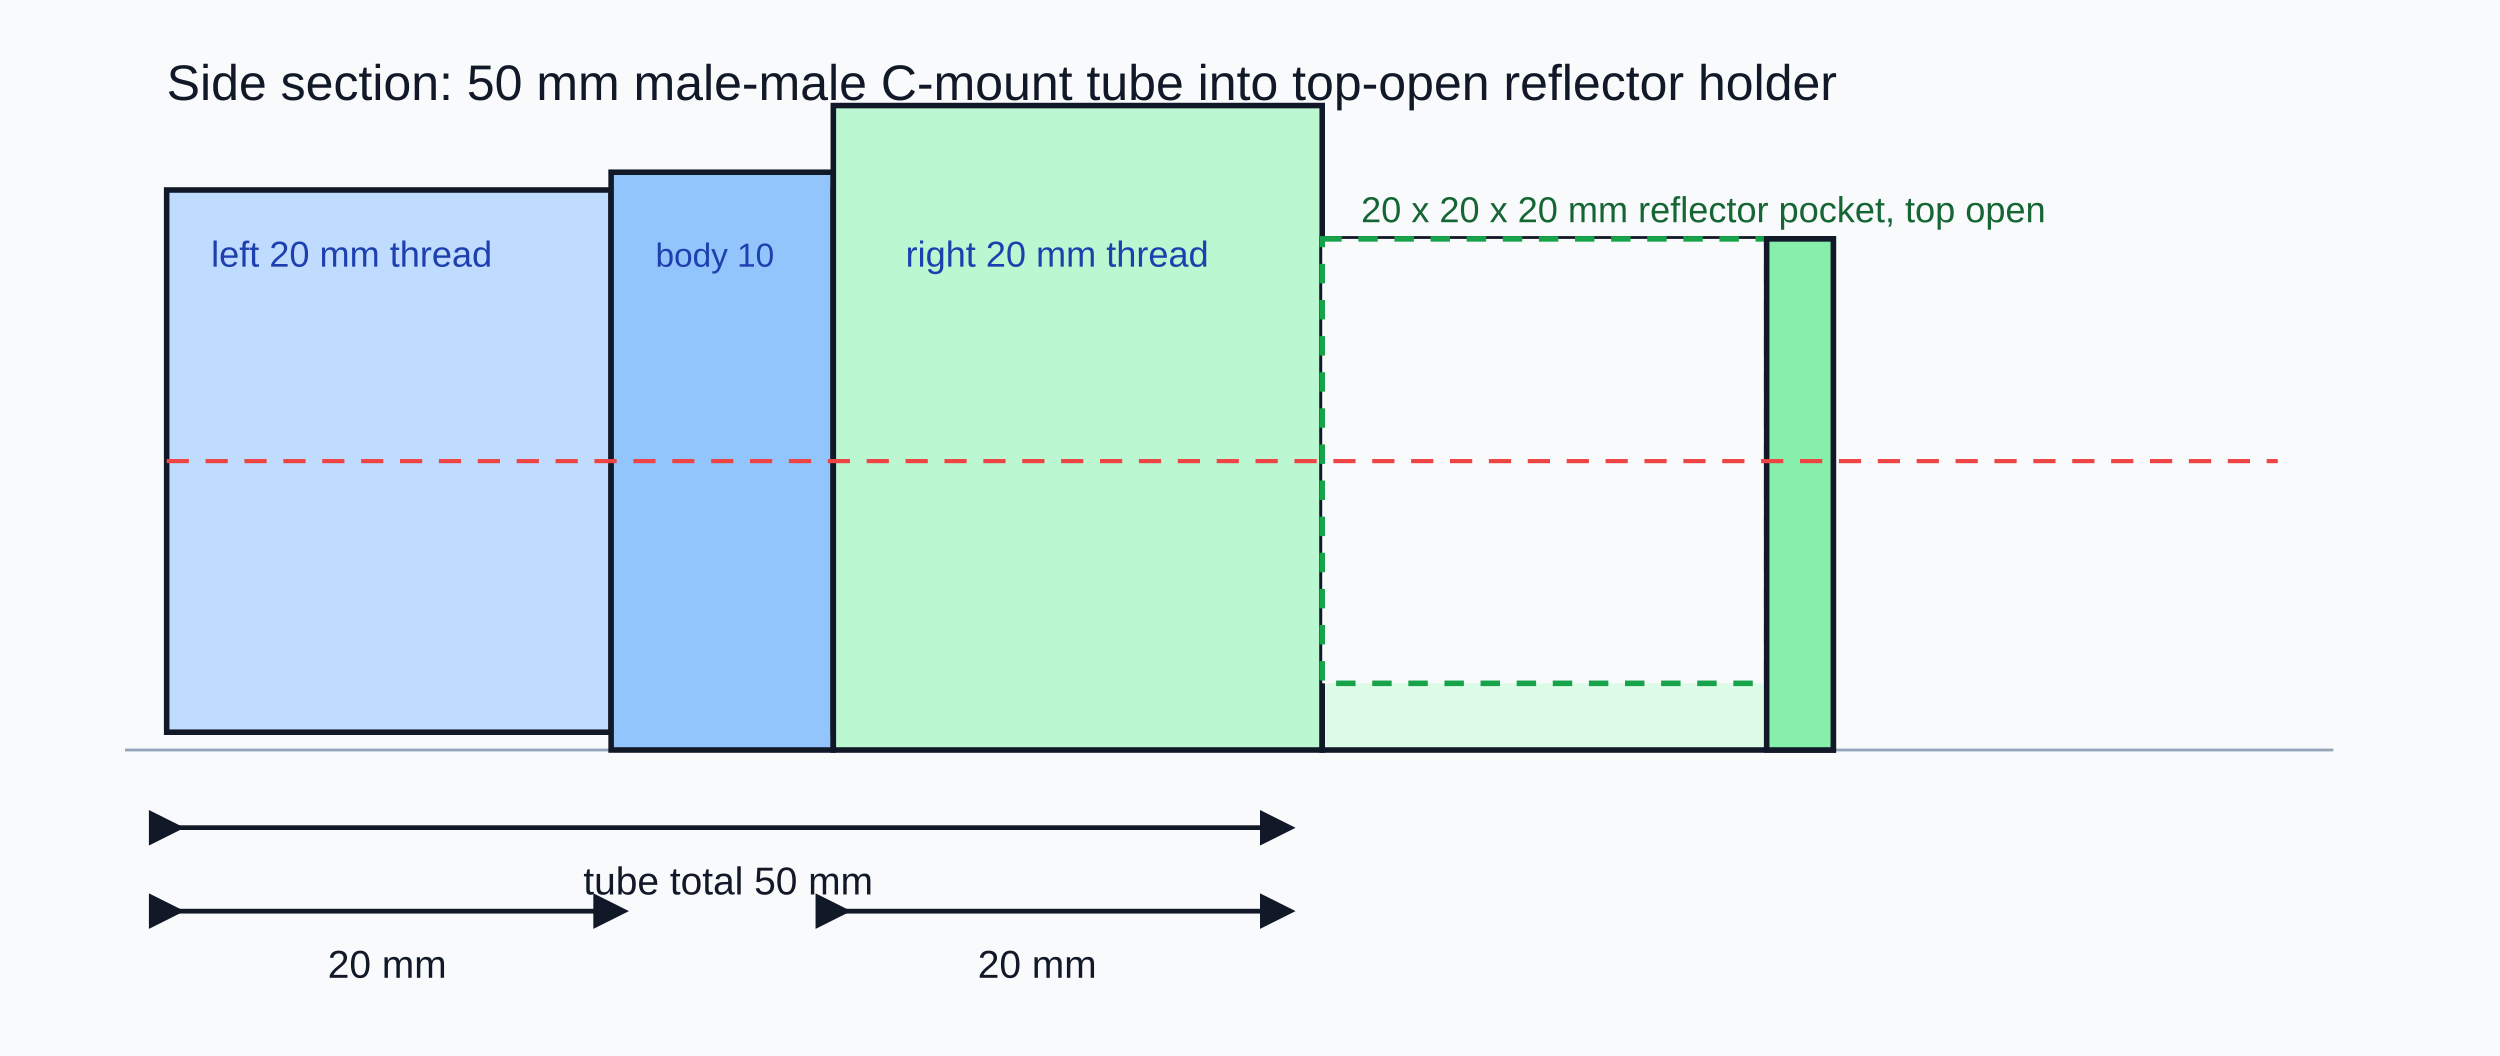
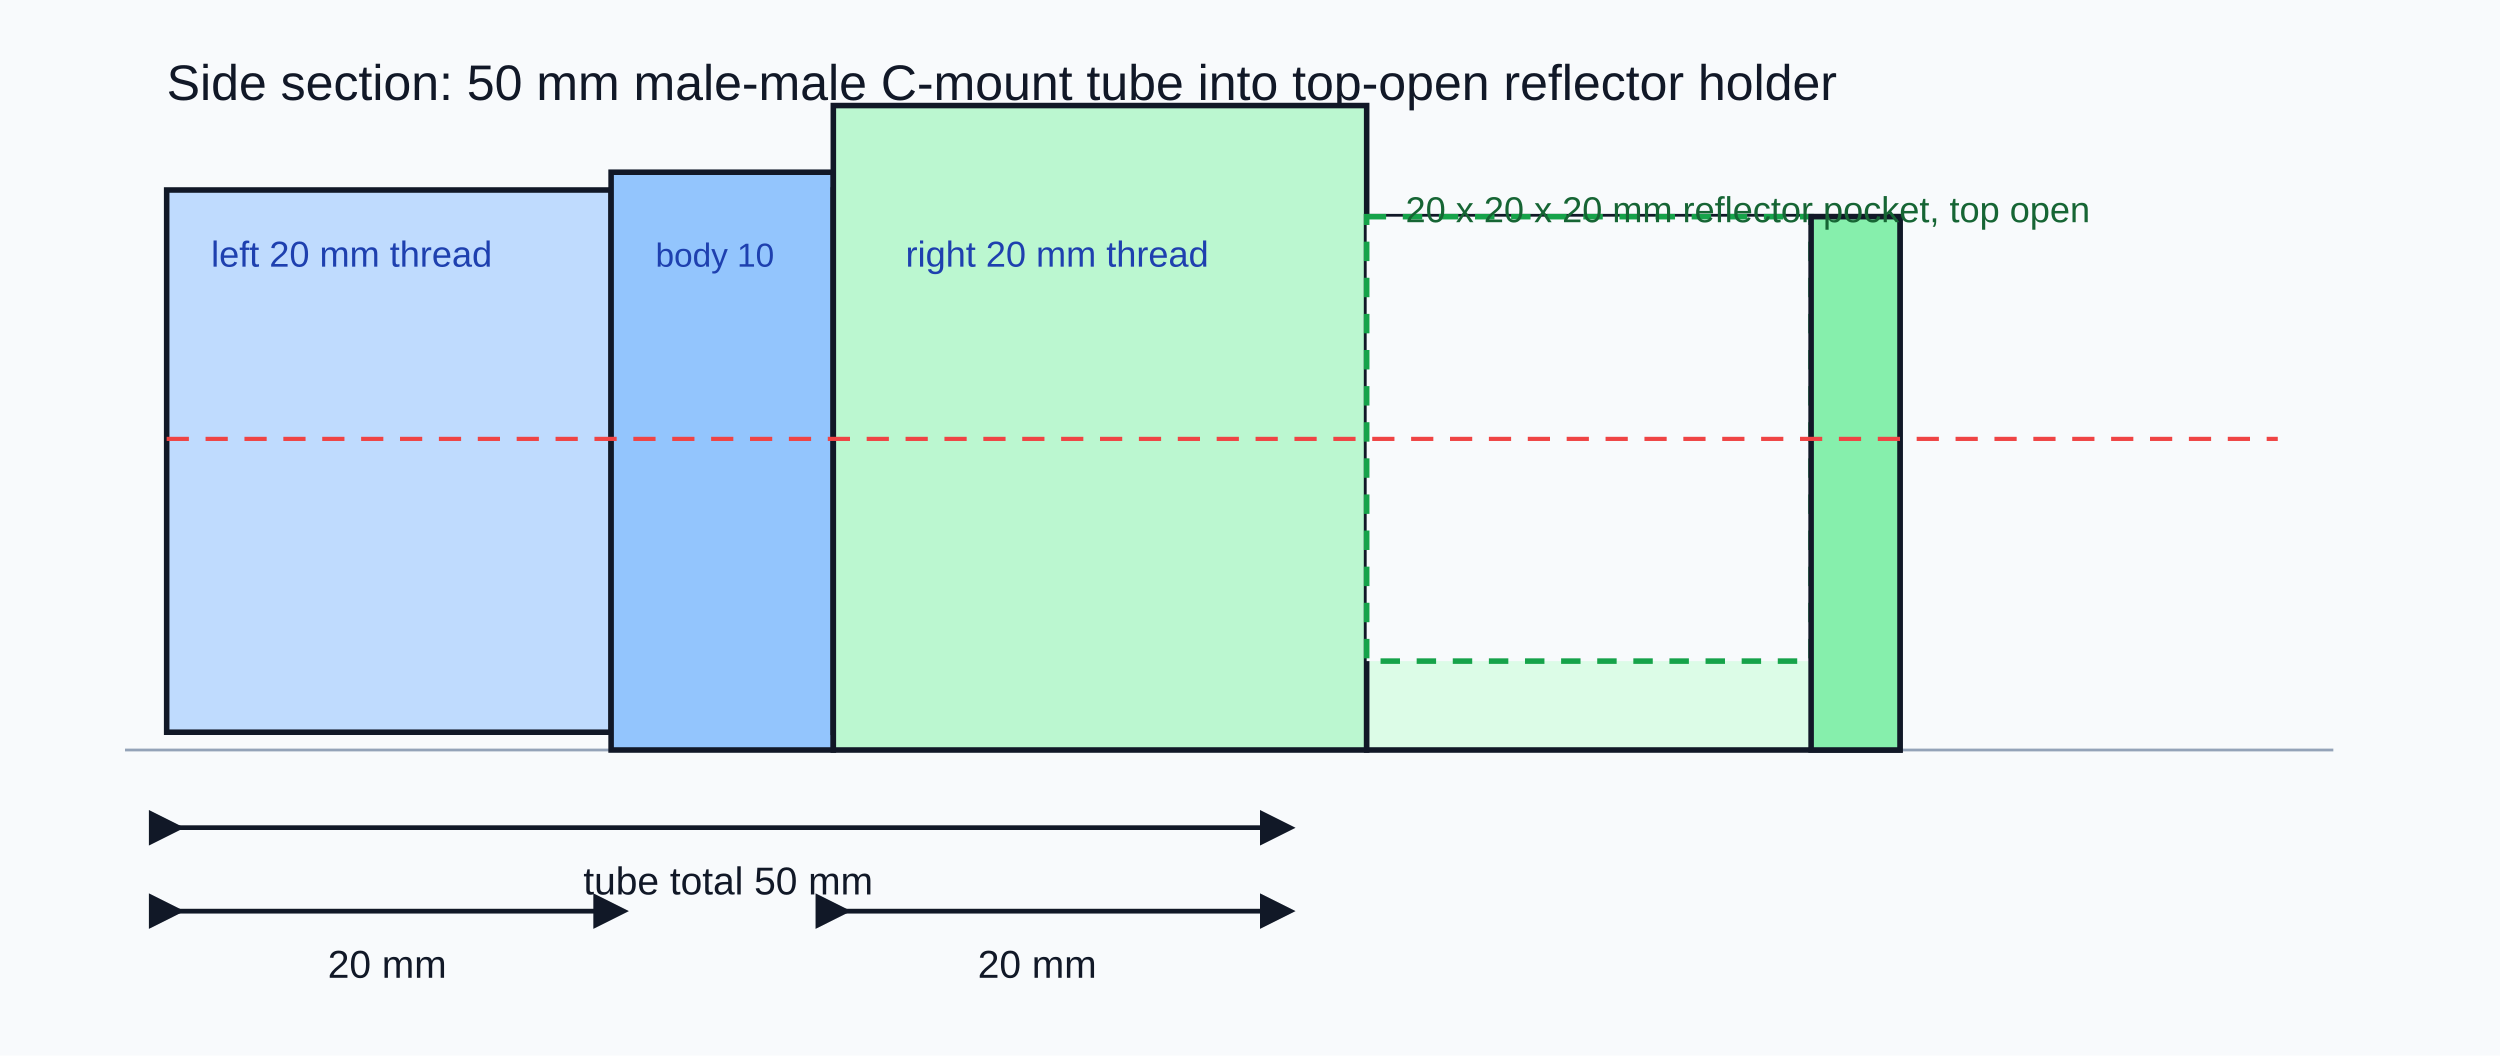
<svg xmlns="http://www.w3.org/2000/svg" width="900" height="380" viewBox="0 0 900 380">
  <rect width="100%" height="100%" fill="#f8fafc" />
  <defs>
    <marker id="arrow" markerWidth="8" markerHeight="8" refX="4" refY="4" orient="auto">
      <path d="M0,0 L8,4 L0,8 Z" fill="#111827" />
    </marker>
  </defs>
  <text x="60" y="36" font-family="Arial, sans-serif" font-size="18" fill="#111827">Side section: 50 mm male-male C-mount tube into top-open reflector holder</text>
  <line x1="45" y1="270" x2="840" y2="270" stroke="#94a3b8" stroke-width="1" />
  <rect x="60" y="68.4" width="160.0" height="195.2" fill="#bfdbfe" stroke="#111827" stroke-width="2" />
  <rect x="220.0" y="62" width="80.0" height="208" fill="#93c5fd" stroke="#111827" stroke-width="2" />
  <rect x="300.0" y="68.4" width="160.0" height="195.2" fill="#bfdbfe" stroke="#111827" stroke-width="2" />
-   <rect x="300.0" y="38" width="176.0" height="232" fill="#bbf7d0" stroke="#111827" stroke-width="2" />
-   <rect x="476.0" y="86.0" width="184.0" height="184.0" fill="#dcfce7" stroke="#111827" stroke-width="2" />
-   <rect x="476.0" y="86.0" width="160.0" height="160.0" fill="#f8fafc" stroke="#16a34a" stroke-width="2" stroke-dasharray="7 6" />
-   <rect x="636.0" y="86.0" width="24.0" height="184.0" fill="#86efac" stroke="#111827" stroke-width="2" />
-   <line x1="60" y1="166.0" x2="820" y2="166.0" stroke="#ef4444" stroke-width="1.5" stroke-dasharray="8 6" />
+   <rect x="300.0" y="38" width="192.0" height="232" fill="#bbf7d0" stroke="#111827" stroke-width="2" />
+   <rect x="492.0" y="78.0" width="192.0" height="192.0" fill="#dcfce7" stroke="#111827" stroke-width="2" />
+   <rect x="492.0" y="78.0" width="160.0" height="160.0" fill="#f8fafc" stroke="#16a34a" stroke-width="2" stroke-dasharray="7 6" />
+   <rect x="652.0" y="78.0" width="32.0" height="192.0" fill="#86efac" stroke="#111827" stroke-width="2" />
+   <line x1="60" y1="158.0" x2="820" y2="158.0" stroke="#ef4444" stroke-width="1.5" stroke-dasharray="8 6" />
  <text x="76" y="96" font-family="Arial, sans-serif" font-size="13" fill="#1e40af">left 20 mm thread</text>
  <text x="236" y="96" font-family="Arial, sans-serif" font-size="12" fill="#1e40af">body 10</text>
  <text x="326" y="96" font-family="Arial, sans-serif" font-size="13" fill="#1e40af">right 20 mm thread</text>
-   <text x="490.0" y="80" font-family="Arial, sans-serif" font-size="13" fill="#166534">20 x 20 x 20 mm reflector pocket, top open</text>
+   <text x="506.0" y="80" font-family="Arial, sans-serif" font-size="13" fill="#166534">20 x 20 x 20 mm reflector pocket, top open</text>
  <line x1="60" y1="298" x2="460.0" y2="298" stroke="#111827" stroke-width="1.6" />
  <line x1="60" y1="298" x2="460.0" y2="298" stroke="#111827" stroke-width="1.6" marker-start="url(#arrow)" marker-end="url(#arrow)" />
  <text x="210" y="322" font-family="Arial, sans-serif" font-size="14" fill="#111827">tube total 50 mm</text>
  <line x1="60" y1="328" x2="220.0" y2="328" stroke="#111827" stroke-width="1.6" />
  <line x1="60" y1="328" x2="220.0" y2="328" stroke="#111827" stroke-width="1.6" marker-start="url(#arrow)" marker-end="url(#arrow)" />
  <text x="118" y="352" font-family="Arial, sans-serif" font-size="14" fill="#111827">20 mm</text>
  <line x1="300.0" y1="328" x2="460.0" y2="328" stroke="#111827" stroke-width="1.6" />
  <line x1="300.0" y1="328" x2="460.0" y2="328" stroke="#111827" stroke-width="1.6" marker-start="url(#arrow)" marker-end="url(#arrow)" />
  <text x="352" y="352" font-family="Arial, sans-serif" font-size="14" fill="#111827">20 mm</text>
</svg>
